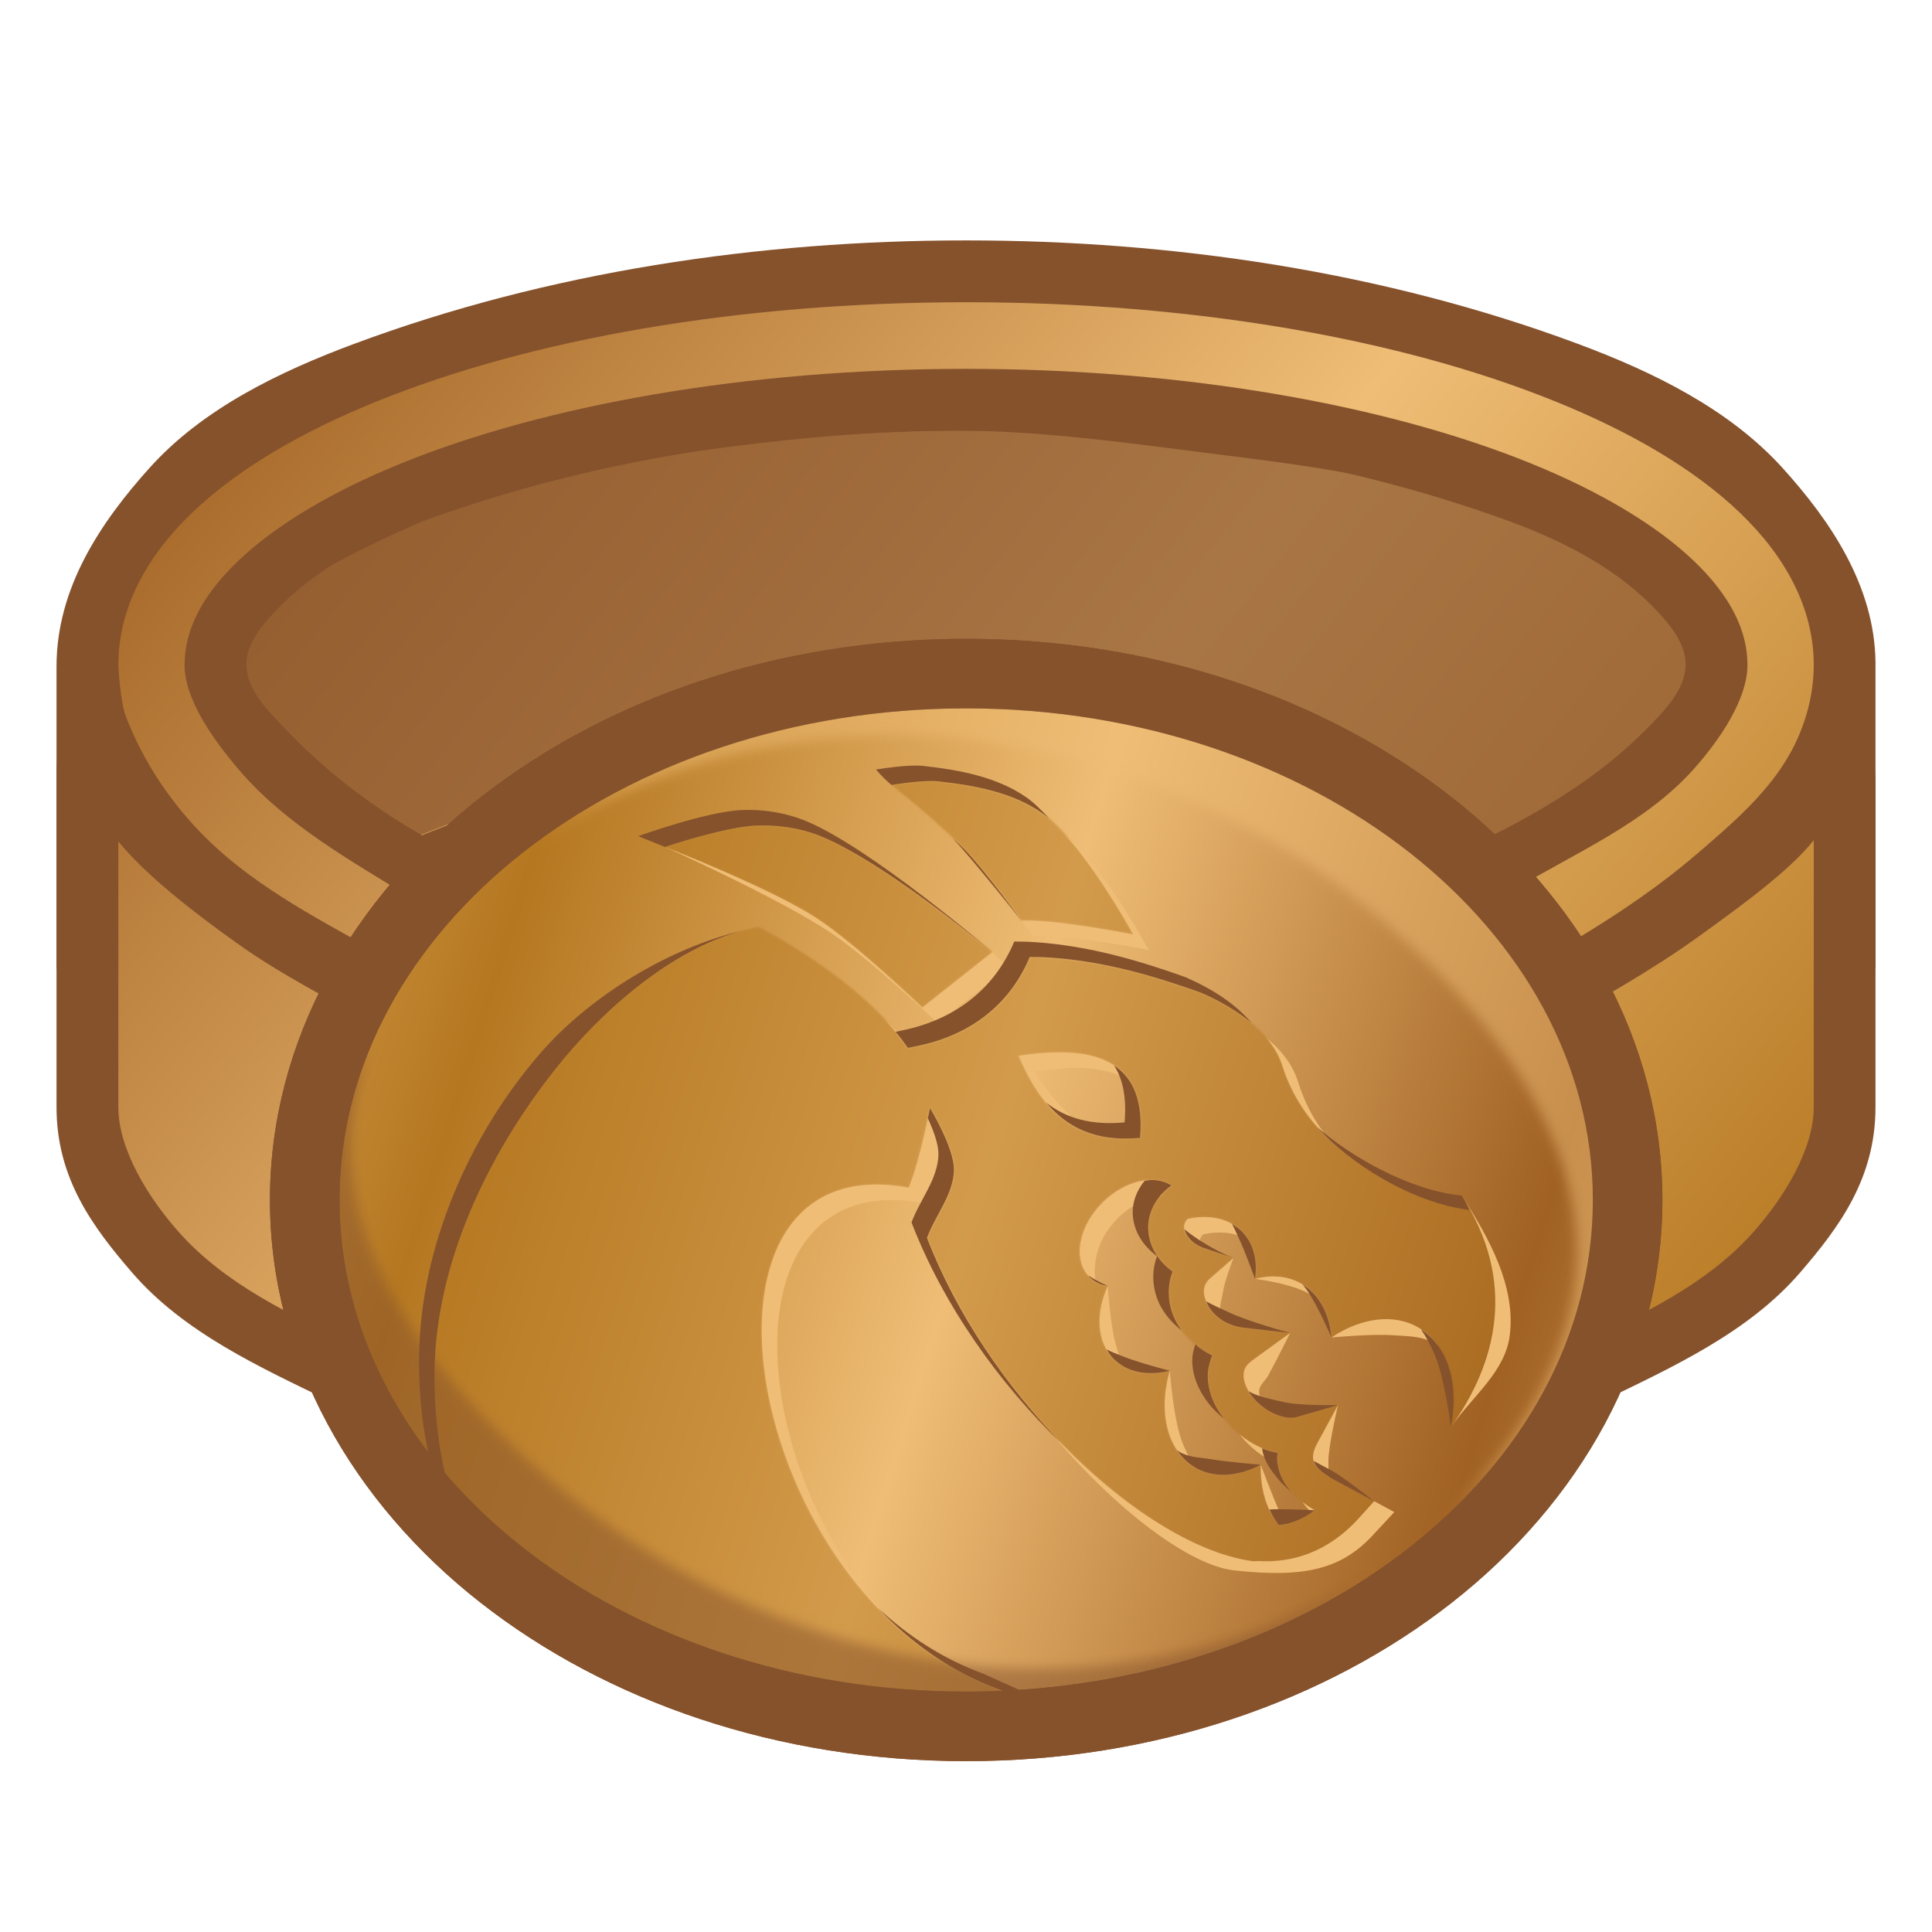
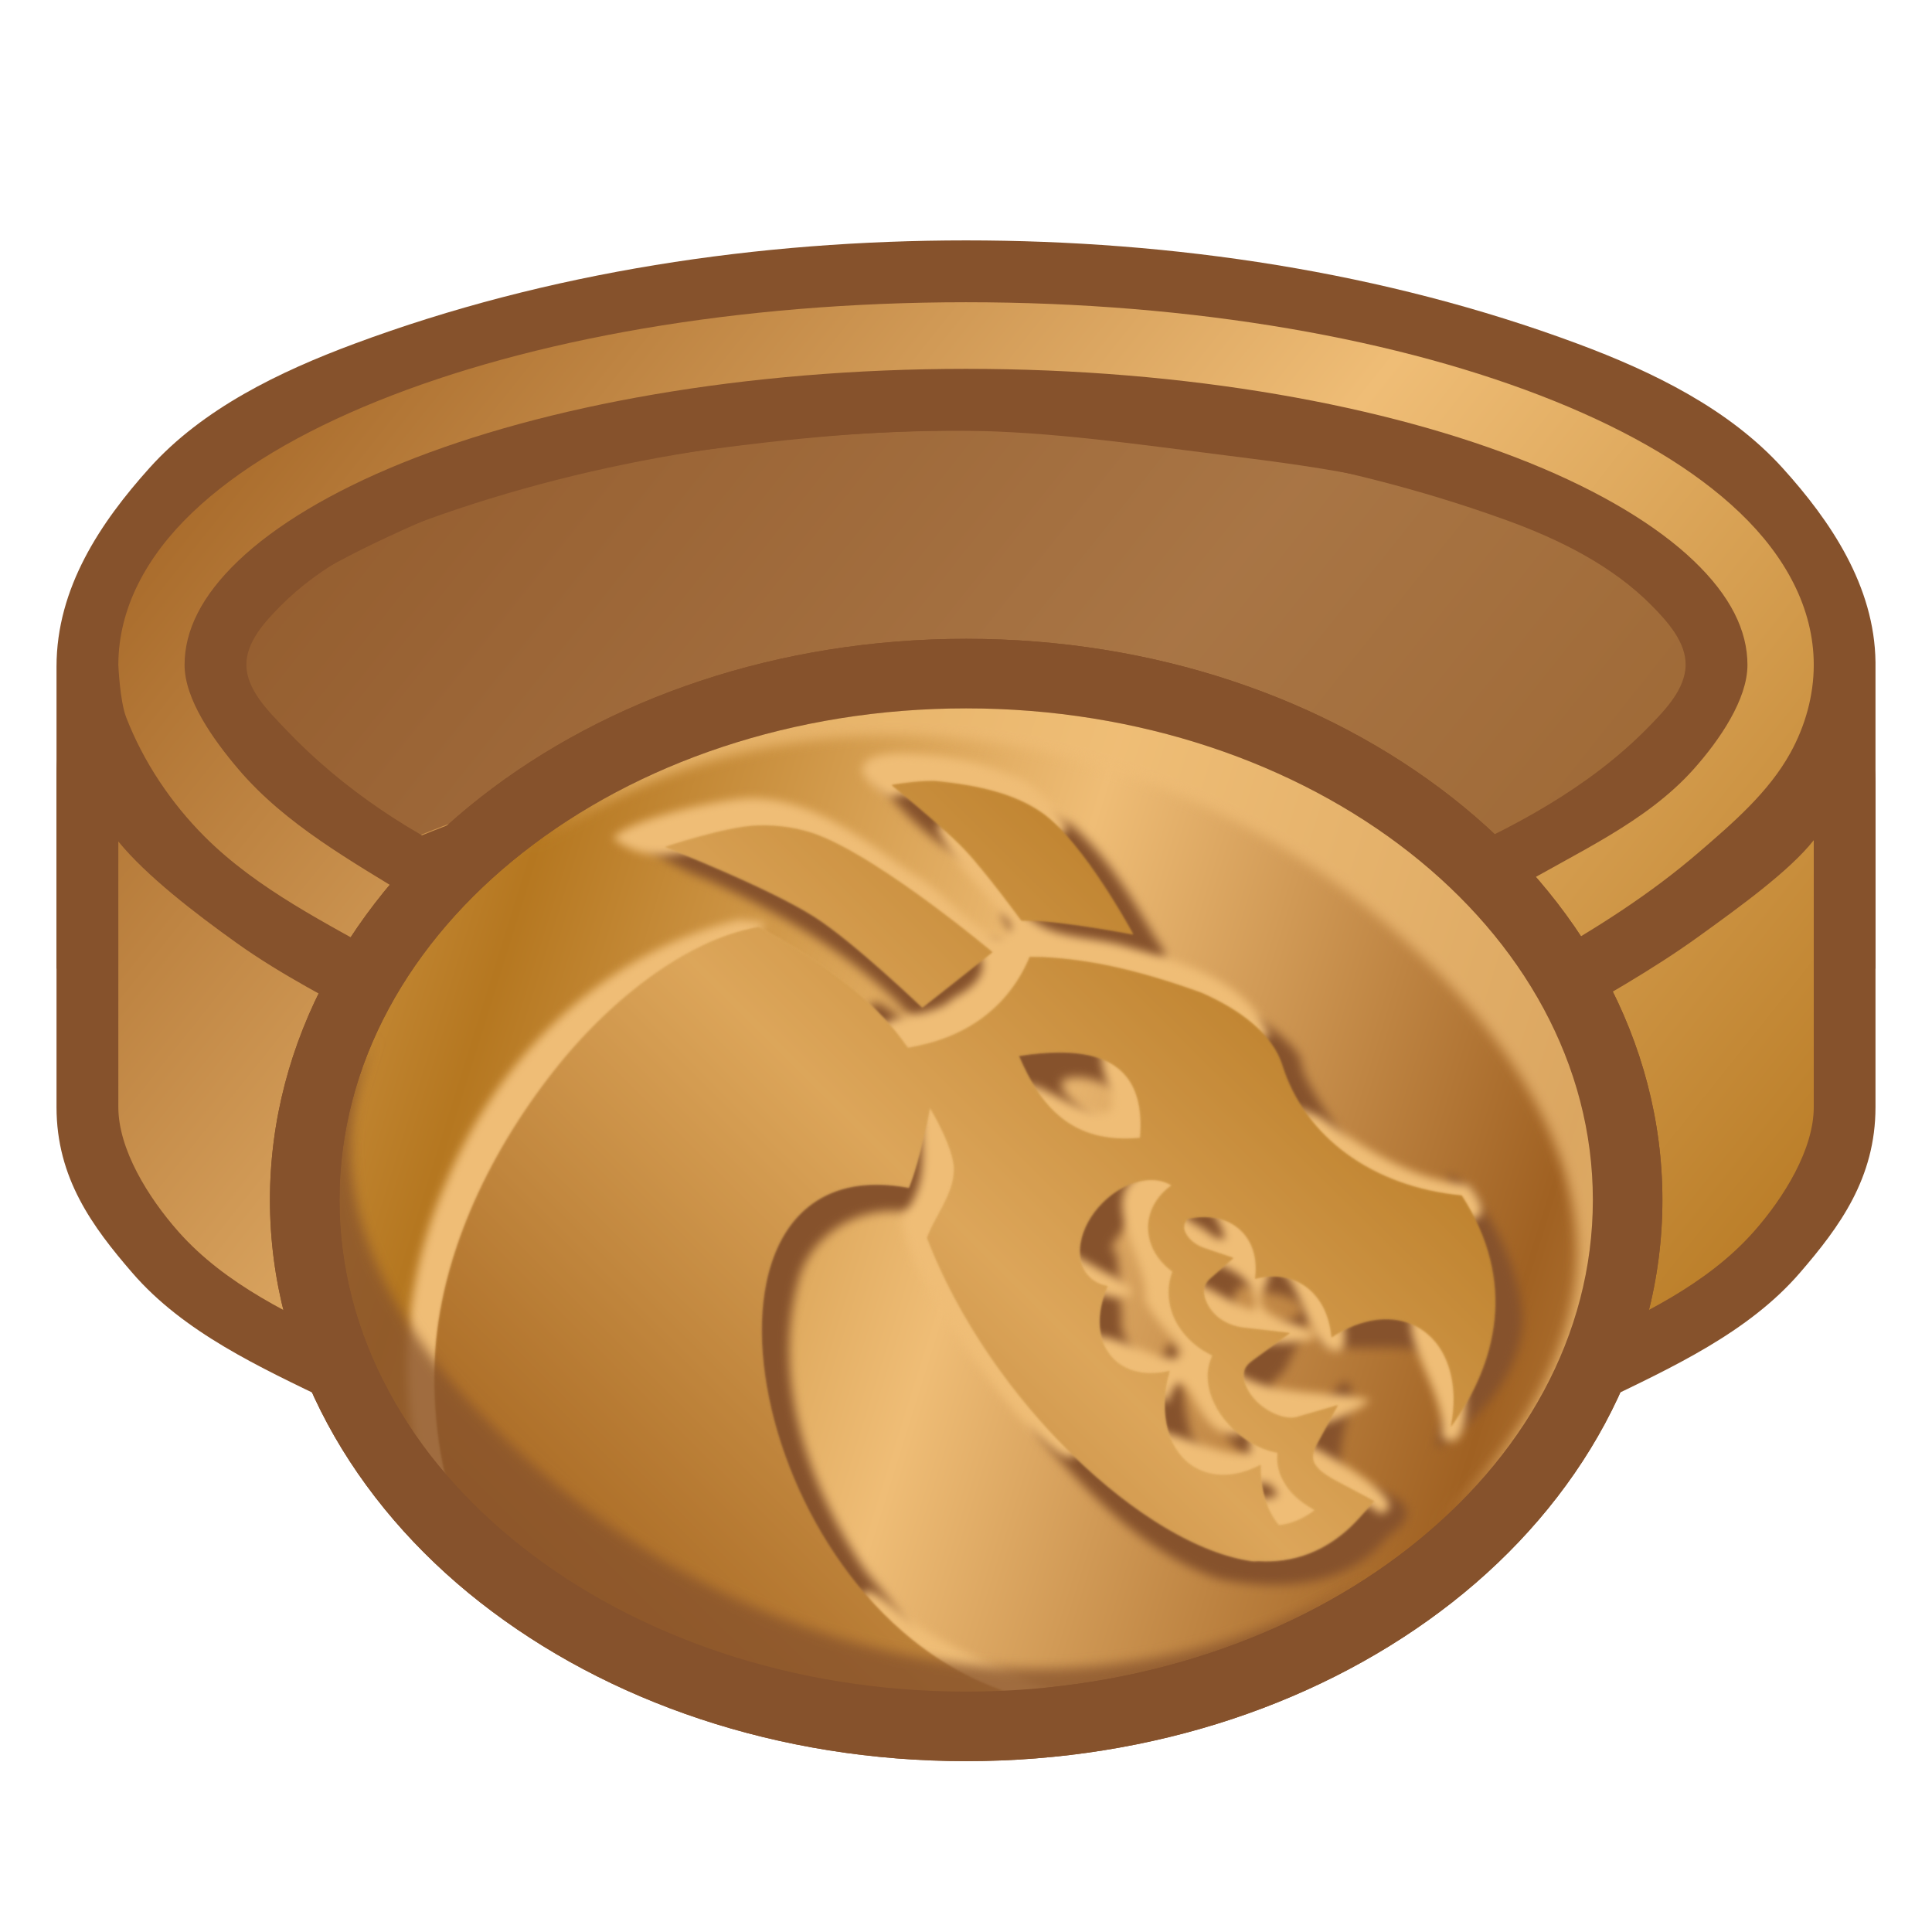
<svg xmlns="http://www.w3.org/2000/svg" xmlns:xlink="http://www.w3.org/1999/xlink" height="500" viewBox="0 0 500 500" width="500">
  <linearGradient id="a" gradientTransform="matrix(391.593 0 0 -391.593 60.7962 7618.49)" gradientUnits="userSpaceOnUse" spreadMethod="pad" x1="0" x2="1" y1="0" y2="0">
    <stop offset="0" stop-color="#a06122" />
    <stop offset=".511" stop-color="#efbd76" />
    <stop offset="1" stop-color="#b57720" />
  </linearGradient>
  <linearGradient id="b" gradientTransform="matrix(.9238254 0 0 .9223803 -157.1721 -415.4009)" gradientUnits="userSpaceOnUse" spreadMethod="reflect" x1="231.944" x2="651.046" xlink:href="#a" y1="524.578" y2="857.907" />
  <linearGradient id="c" gradientTransform="matrix(3.779527 0 0 3.779527 168.7052 -1656.226)" gradientUnits="userSpaceOnUse" spreadMethod="reflect" x1="-13.926" x2="56.234" xlink:href="#a" y1="505.792" y2="527.675" />
  <filter id="d" color-interpolation-filters="sRGB" height="1.041" width="1.027" x="-.013" y="-.021">
    <feGaussianBlur stdDeviation="1.537" />
  </filter>
  <filter id="e" color-interpolation-filters="sRGB" height="1.033" width="1.026" x="-.013" y="-.017">
    <feGaussianBlur stdDeviation="1.537" />
  </filter>
-   <filter id="f" color-interpolation-filters="sRGB" height="1.006" width="1.006" x="-.003" y="-.003">
+   <filter id="f" color-interpolation-filters="sRGB" height="1.021" width="1.019" x="-.01" y="-.011">
+     <feGaussianBlur stdDeviation="1.12" />
+   </filter>
+   <filter id="g" color-interpolation-filters="sRGB" height="1.028" width="1.028" x="-.014" y="-.014">
+     <feGaussianBlur stdDeviation="1.319" />
+   </filter>
+   <filter id="h" color-interpolation-filters="sRGB" height="1.006" width="1.006" x="-.003" y="-.003">
    <feGaussianBlur stdDeviation=".324" />
  </filter>
+   <linearGradient id="i" gradientTransform="matrix(3.779527 0 0 3.779527 168.7052 -1656.226)" gradientUnits="userSpaceOnUse" spreadMethod="reflect" x1="-1.755" x2="48.925" xlink:href="#a" y1="551.848" y2="500.851" />
  <g stroke="none" transform="translate(.000494 .864027)">
    <path d="m34.682 285.613c9.848-12.384 36.348-34.636 57.97-46.892 23.289-13.2 46.133-21.695 75.409-27.626 23.477-4.756 51.456-6.211 75.409-6.2 23.706.011 52.287.971 75.409 6.2 25.665 5.804 51.17 16.265 75.409 27.626 25.88 12.13 56.44 24.544 74.177 43.01l16.907-32.082v-47.735c0-13.736-7.538-21.276-13.886-30.449-5.719-8.264-13.293-15.252-21.264-21.373-18.21-13.984-38.501-25.547-59.715-34.33-9.975-4.13-20.71-6.192-31.271-8.43-13.156-2.788-26.52-4.539-39.865-6.201-23.167-2.885-46.387-6.31-69.732-6.537-23.211-.225-46.434 2.107-69.445 5.152-13.432 1.778-26.766 4.402-39.922 7.641-10.804 2.66-21.725 5.277-31.951 9.662-20.195 8.66-39.558 19.621-57.32 32.557-7.829 5.702-15.585 11.905-21.41 19.643-6.73 8.941-14.967 15.826-14.967 30.051v50.35z" fill="#86522c" />
    <path d="m30.625 199.299c0-11.602 18.324-27.063 30.674-37.448 15.613-13.129 34.526-22.088 53.293-30.081 9.441-4.021 19.521-6.401 29.488-8.843 12.598-3.087 25.36-5.614 38.218-7.32 22.262-2.953 44.729-5.237 67.185-5.015 22.736.224 45.347 3.603 67.909 6.417 12.906 1.609 25.829 3.309 38.557 5.981 9.616 2.018 19.396 3.845 28.486 7.575 19.599 8.042 39.319 17.483 55.19 31.514 12.42 10.979 29.77 27.999 29.77 39.836v66.432c-38.976-40.576-92.746-58.068-144.68-72.836-24.214-6.886-50.058-6.63-75.233-6.615-24.842.015-49.733 2.503-74.232 6.615-11.844 1.988-23.553 4.952-34.965 8.694-19.031 6.24-38.183 12.906-55.573 22.842-19.638 11.221-41.473 25.103-54.089 40.968z" fill="url(#b)" />
    <path d="m451.623 251.732c-36.75-29.139-83.361-43.665-127.519-56.221-24.214-6.886-50.058-6.63-75.233-6.615-24.842.015-49.733 2.503-74.232 6.615-11.844 1.988-23.553 4.952-34.965 8.694-19.031 6.24-38.183 12.906-55.573 22.842-11.868 6.781-24.539 14.534-35.72 23.289v-78.958c-.143-14.714 7.86-22.275 12.387-26.828 12.701-12.774 28.429-20.425 43.283-25.824 46.507-16.904 96.49-24.135 145.336-24.135 48.856 0 98.817 7.282 145.32 24.131 14.834 5.375 30.71 12.931 43.484 25.852 4.608 4.66 13.604 12.296 13.432 26.838z" fill="#86522c" opacity=".67" />
    <path d="m14.625 285.648c0 18.405 9.333 30.987 19.605 42.883 13.364 15.477 33.065 24.47 51.477 33.365 22.266 10.758 46.46 17.128 70.301 23.693 5.697 1.569 11.485 2.856 17.328 3.736 25.192 3.796 50.666 6.613 76.143 6.623 25.68.01 51.351-2.864 76.756-6.615 5.959-.88 11.873-2.135 17.686-3.719 23.897-6.513 48.115-12.946 70.418-23.719 18.413-8.894 38.118-17.885 51.479-33.365 10.267-11.896 19.558-24.501 19.558-42.883v-115.141c-.24-19.682-11.59-36.494-24.054-50.26-13.862-15.309-33.621-24.925-52.977-32.129-50.168-18.672-104.814-26.766-158.344-26.766-53.529 0-108.174 8.096-158.342 26.768-19.355 7.204-39.179 16.76-52.977 32.127-12.642 14.08-24.057 31.008-24.057 51.417zm421.613-114.426c-.075 6.349-5.4 11.773-9.848 16.305-15.17 15.458-35.077 26.079-54.975 34.631-19.92 8.561-41.626 12.604-63.029 16.072-19.238 3.117-38.828 4.168-58.316 4.182-19.615.014-39.284-1.345-58.701-4.127-21.69-3.107-44.111-5.304-64.229-13.986-19.76-8.527-38.467-20.857-53.271-36.477-4.456-4.702-10.042-10.122-10.105-16.6-.058-5.936 4.777-11.181 8.963-15.391 10.207-10.265 23.797-17.123 37.402-22.068 44.416-16.144 92.612-23.172 139.871-23.172 47.259 0 95.438 7.076 139.871 23.174 13.65 4.945 27.349 11.732 37.557 22.056 4.158 4.206 8.881 9.487 8.81 15.401z" fill="#86522c" />
    <path d="m61.672 198.178c-6.544-7.707-13.907-18.06-13.907-26.956s4.372-17.843 13.907-26.957c9.537-9.113 24.091-17.907 42.462-25.335 36.745-14.852 88.581-24.337 145.867-24.337 57.286 0 109.125 9.485 145.868 24.339 18.372 7.428 32.925 16.221 42.459 25.335 9.537 9.113 13.911 18.062 13.911 26.957 0 8.894-7.179 19.41-13.91 26.955-12.449 13.954-30.548 21.644-46.606 31.227-4.71 2.811-9.433 5.708-14.551 7.682-21.257 8.198-43.73 13.28-66.218 16.936-20.079 3.265-40.527 4.371-60.869 4.389-20.382.018-40.822-1.386-60.996-4.29-22.736-3.273-45.676-7.044-67.315-14.75-5.161-1.838-10.004-4.539-14.663-7.42-16.051-9.926-33.224-19.388-45.438-33.774zm321.712 56.315c5.172-1.82 10.199-4.106 14.983-6.785 14.495-8.117 28.668-17.12 41.253-27.964 8.853-7.628 18.104-15.558 23.746-25.792 3.789-6.872 6.032-14.749 6.032-22.727 0-14.647-7.325-28.126-19.131-39.41-11.805-11.283-28.13-20.861-47.919-28.861-39.577-15.999-93.173-25.599-152.347-25.599s-112.77 9.602-152.345 25.6c-19.788 8-36.115 17.577-47.919 28.861-11.806 11.283-19.111 24.761-19.111 39.408 0 0 .382 9.309 2.039 13.585 4.439 11.454 11.565 22.101 20.245 30.793 13.738 13.757 31.752 22.569 48.694 32.107 4.651 2.618 9.454 5.03 14.468 6.857 21.442 7.811 43.762 13.335 66.228 17.341 22.329 3.981 45.043 6.658 67.724 6.577 22.578-.08 45.148-3.032 67.371-7.024 22.354-4.016 44.567-9.425 65.991-16.966zm-352.759 26.413v4.743c0 10.889 7.673 23.345 15.582 32.274 12.088 13.646 29.514 21.868 46.114 29.404 21.167 9.609 44.898 16.499 67.931 22.837 5.088 1.4 10.257 2.554 15.474 3.342 24.403 3.686 49.078 6.433 73.758 6.443 24.896.009 49.781-2.799 74.409-6.443 5.332-.789 10.623-1.914 15.823-3.33 23.075-6.281 46.818-13.231 68.009-22.849 16.6-7.535 34.026-15.757 46.114-29.404 7.909-8.929 15.558-21.384 15.558-32.274v-69.067c-6.31 8.002-19.3 17.353-29.77 24.912-12.107 8.741-25.226 16.002-38.142 23.497-4.845 2.812-9.524 6.036-14.752 8.05-22.183 8.544-45.852 13.007-69.341 16.66-22.262 3.462-44.88 4.911-67.409 4.914-22.621.003-45.343-1.374-67.685-4.914-23.379-3.704-46.792-8.667-68.946-17.005-5.225-1.966-9.981-5.01-14.869-7.705-12.578-6.935-25.497-13.424-37.185-21.773-10.934-7.811-23.389-17.405-30.674-26.304v32.735z" fill="url(#b)" />
  </g>
  <g transform="matrix(-1 0 0 -1 500.0898 621.1094)">
    <path d="m250.045 165.326c-48.601 0-92.943 15.334-125.791 41.102-32.848 25.768-54.393 62.794-54.393 104.127s21.545 78.357 54.393 104.125c32.848 25.768 77.19 41.104 125.791 41.104s92.943-15.335 125.791-41.104 54.393-62.792 54.393-104.125-21.545-78.359-54.393-104.127c-32.848-25.768-77.19-41.102-125.791-41.102z" fill="#86522c" />
    <path d="m412.228 310.554a162.184 127.228 0 0 1 -162.184 127.228 162.184 127.228 0 0 1 -162.184-127.228 162.184 127.228 0 0 1 162.184-127.228 162.184 127.228 0 0 1 162.184 127.228z" fill="url(#c)" />
    <g fill="#b57720" stroke-width="3.78" transform="matrix(-1 0 0 -1 500.0898 623.1094)">
-       <path d="m239.234 204.174c-3.969.204-8.514.982-8.514.982s13.092 10.573 18.881 16.646c5.43 5.698 14.748 18.441 14.748 18.441s1.648.009 2.467.023c8.988.194 26.475 3.582 26.475 3.582s-12.871-23.929-23.605-31.453c-7.665-5.373-17.558-7.168-26.863-8.186-1.006-.11-2.265-.105-3.588-.037zm-43.293 11.467c-8.16.271-23.859 5.543-23.859 5.543s26.75 10.439 38.77 18.121c10.228 6.537 27.85 23.463 27.85 23.463l18.137-14.338s-28.026-23.524-44.746-30.152c-5.071-2.01-10.699-2.818-16.15-2.637zm.445 26.254c-19.611 3.363-39.438 20.081-52.758 36.91-17.444 22.041-30.908 50.246-31.176 78.354-.155 16.308 2.707 30.643 8.975 45.32 2.702 2.45 5.475 4.843 8.381 7.123 31.099 24.396 73.543 39.182 120.236 39.182 8.939 0 17.717-.552 26.295-1.6l-17.811-8.01c-66.487-24.073-85.971-141.529-23.322-129.781 2.904-7.047 5.482-20.629 5.482-20.629s6.194 10.2 6.184 15.881c-.012 6.346-4.837 11.885-6.977 17.715 16.339 42.407 56.603 79.945 84.326 83.68.455.015.947-.001 1.469-.045 8.466.515 17.84-2.1 25.975-11.096l3.973-4.395-5.211-2.814c-3.237-1.749-7.11-3.53-9.039-5.436-.964-.953-1.389-1.726-1.529-2.584-.14-.858-.065-2.103 1.109-4.268l5.311-9.779-10.688 3.096c-3.136.908-8.61-1.508-11.555-5.328-1.473-1.91-2.194-3.934-2.184-5.395.011-1.462.36-2.549 2.363-4.004l9.678-7.027-11.883-1.354c-4.962-.566-8.144-3.313-9.537-6.117-1.394-2.803-1.151-5.016.684-6.621l6.072-5.312-7.641-2.59c-3.342-1.132-5.122-3.758-5.152-5.289-.015-.683.118-1.326.916-2.227 5.438-1.189 10.577-.225 13.975 3.17 3.062 3.058 4.154 7.528 3.471 12.355 4.254-1.121 8.45-.805 11.996 1.24 4.647 2.68 7.286 7.806 7.795 13.912 7.568-5.041 15.995-6.33 22.518-2.568 7.695 4.438 10.627 14.683 8.361 25.746 11.936-16.594 17.208-37.669 2.795-59.914-23.246-2.21-40.643-15.263-46.414-33.652-2.5-7.968-10.59-14.263-20.916-18.803-14.816-5.331-27.669-8.579-41.096-9.229-1.121-.008-2.248-.041-3.344-.047-4.745 11.38-14.259 19.85-28.574 22.912l-2.939.629-1.777-2.42c-7.073-9.617-20.513-20.126-36.816-28.893zm77.717 32.469c13.894-.038 22.326 5.779 20.941 22.113-17.833 1.687-25.838-8.299-31.381-21.209 3.735-.575 7.233-.896 10.439-.904zm24.084 33.016c1.844.035 3.553.494 4.982 1.398-.751.548-1.442 1.135-2.07 1.764-2.61 2.607-4.022 6.031-3.957 9.324.091 4.638 2.62 8.548 6.307 11.223-1.562 4.031-1.219 8.684.701 12.547 1.897 3.815 5.242 7.102 9.602 9.154-.719 1.675-1.181 3.413-1.193 5.139-.03 4.183 1.681 7.981 4.115 11.139 3.379 4.383 8.389 7.928 13.943 8.91-.091 1.085-.101 2.156.066 3.188.522 3.206 2.247 5.803 4.17 7.703 1.697 1.677 3.576 2.929 5.371 3.975-3.157 2.384-6.175 3.512-9.262 3.877-3.241-3.949-4.831-9.494-4.682-15.648-5.854 3.073-12.044 3.561-16.975.717-7.297-4.209-9.648-14.447-6.561-25.041-5.64 1.378-11.011.458-14.521-3.051-4.415-4.41-4.743-11.753-1.539-18.879-1.829-.306-3.464-1.078-4.738-2.352-4.382-4.377-2.872-12.98 3.371-19.217 3.902-3.898 8.728-5.948 12.869-5.869z" fill="#b57720" filter="url(#f)" opacity=".5" stroke-width="3.78" />
-       <g stroke-width="3.78">
-         <path d="m230.721 205.156s8.407 6.89 15.664 13.566c-6.393-6.024-15.664-13.566-15.664-13.566zm44.783 12.666c9.067 9.932 17.787 26.027 17.787 26.027s-17.487-3.388-26.475-3.582c-.819-.015-2.467-.023-2.467-.023 1.017 1.361 3.057 4.078 3.057 4.078s2.591-.069 3.41-.055c8.988.194 26.475 3.582 26.475 3.582s-11.472-21.311-21.787-30.027zm-27.02 2.912c.495.47.883.881 1.352 1.338-.07-.075-.165-.197-.234-.27-.3-.314-.781-.732-1.117-1.068zm-76.402.449s29.421 13.209 42.77 22.121c10.095 6.74 27.85 23.463 27.85 23.463l18.137-14.338s-2.531-2.817-4-4l-18.137 14.338s-17.621-16.926-27.85-23.463c-12.02-7.682-38.77-18.121-38.77-18.121zm56.945 44.662c1.541 1.663 2.981 3.317 4.176 4.941l1.777 2.42.805-.172c-1.907-2.368-4.17-4.773-6.758-7.189zm98.771 4.797c1.83 2.201 3.252 4.556 4.051 7.102 2.359 7.518 6.688 14.123 12.539 19.48-3.761-4.171-6.595-9.284-8.539-15.48-1.307-4.166-4.168-7.862-8.051-11.102zm-53.695 3.721c-3.207.009-6.705.33-10.439.904 4.045 9.42 9.421 17.258 18.949 20.166-9.074-6.301-14.949-16.166-14.949-16.166s7.233-.896 10.439-.904c5.797-.016 10.626 1.008 14.205 3.369-3.45-5.262-9.823-7.392-18.205-7.369zm-33.414 14.4s-2.578 13.582-5.482 20.629c-52.93-9.926-47.229 72.371-4.09 112.662-39.425-41.469-43.15-118.271 8.09-108.662 2.406-5.838 4.238-14.626 4.916-17.996-1.659-3.627-3.434-6.633-3.434-6.633zm57.498 18.615c-4.141-.079-8.967 1.971-12.869 5.869-6.243 6.237-7.753 14.84-3.371 19.217.498.498 1.064.898 1.662 1.244-.482-1.822-.353-3.923.039-6.154.61-3.477 2.548-7.188 5.67-10.307 3.31-3.307 7.264-5.19 10.922-5.666.287-.347.535-.717.859-1.041.628-.628 1.319-1.215 2.07-1.764-1.43-.904-3.138-1.364-4.982-1.398zm80.076 4.018c14.413 22.245 9.141 43.32-2.795 59.914 5.968-8.297 14.164-14.466 15.279-23.838 1.503-12.636-5.278-24.954-12.484-36.076zm-66.91 5.574c-1.299.024-2.641.187-4 .484-.798.9-.931 1.543-.916 2.227.027 1.355 1.497 3.511 4.133 4.787-.066-.246-.115-.503-.133-.787-.015-.683.118-1.326.916-2.227 4.359-.953 8.508-.496 11.74 1.461-.494-.825-1.072-1.599-1.766-2.291-2.548-2.546-6.076-3.725-9.975-3.654zm7.877 10.59-6.072 5.312c-1.834 1.605-2.078 3.818-.684 6.621.782 1.574 2.19 3.084 4.098 4.246-.039-.084-.056-.162-.098-.246-1.394-2.803-.35-4.712 0-7.029.464-3.072 2.756-8.904 2.756-8.904zm11.068 4.799c-.767-.036-1.545-.017-2.33.055-1.047.096-2.107.286-3.17.566 0 0 11.932 1.371 15.996 5.24 2.563 2.44 3.795 9.912 3.795 9.912-.509-6.106-3.148-11.232-7.795-13.912-1.994-1.15-4.195-1.753-6.496-1.861zm14.291 15.773s10.446-.965 15.652-.584c3.674.269 7.604.135 10.865 2.016.453.261.78.552 1.174.826-1.378-1.96-3.085-3.622-5.174-4.826-6.522-3.762-14.949-2.472-22.518 2.568zm-57.904-13.316c-3.204 7.126-2.876 14.469 1.539 18.879.742.741 1.582 1.343 2.475 1.855-1.024-1.926-1.522-4.177-2.102-6.277-1.292-4.687-1.912-14.457-1.912-14.457zm47.209 12.148-9.678 7.027c-2.003 1.455-2.352 2.542-2.363 4.004-.011 1.461.711 3.484 2.184 5.395.932 1.209 2.128 2.254 3.412 3.121-1.055-1.635-1.605-3.277-1.596-4.516.011-1.462 1.615-2.647 2.363-4.004 1.997-3.62 5.678-11.027 5.678-11.027zm-24.107 3.338c.986 1.347 2.215 2.55 3.57 3.652.135-.389.23-.783.395-1.166-1.457-.686-2.751-1.551-3.965-2.486zm-7.041 6.443c-3.076 10.555-.748 20.749 6.486 24.986-1.263-1.888-2.243-4.024-3.102-6.072-2.475-5.907-3.385-18.914-3.385-18.914zm43.533 8.877-5.311 9.779c-1.174 2.165-1.25 3.409-1.109 4.268.14.858.565 1.631 1.529 2.584.684.676 1.658 1.332 2.715 1.98-.098-.234-.244-.564-.244-.564s-.153-3.352 0-5.018c.405-4.399 2.42-13.029 2.42-13.029zm-74.635 6.746c17.045 20.463 36.285 34.764 47.684 36.037 18.829 2.103 28.204-.512 36.338-9.508l5.182-5.578-5.209-2.816-3.973 4.395c-8.134 8.996-17.509 11.611-25.975 11.096-.521.044-1.014.06-1.469.045-15.713-2.117-35.448-15.104-52.578-33.67zm49.127.805c2.544 3.261 5.984 6.05 9.883 7.643-.115-.925-.118-1.875-.037-2.84-3.635-.643-6.982-2.448-9.846-4.803zm5.51 7.896c-.149 6.154 1.44 11.7 4.682 15.648.528-.062 1.053-.181 1.578-.291-.398-.906-.787-1.823-1.191-2.707-1.889-4.132-5.068-12.65-5.068-12.65zm10.791 9.66c.556.777 1.146 1.509 1.781 2.137.189.186.397.318.59.494.261-.181.518-.321.781-.52-1.043-.607-2.104-1.321-3.152-2.111z" fill="#efbd76" />
-         <path d="m235.234 200.174c-3.969.204-8.514.982-8.514.982s1.577 1.979 4 4c0 0 8.079-1.385 12.102-.945 9.305 1.017 19.198 2.813 26.863 8.186.6.421 1.208.91 1.818 1.426-1.953-2.14-3.916-4.092-5.818-5.426-7.665-5.373-17.558-7.168-26.863-8.186-1.006-.11-2.265-.105-3.588-.037zm-43.293 11.467c-9.19.392-26.756 6.75-26.756 6.75 0 0 2.726 1.151 6.896 2.793 0 0 15.699-5.272 23.859-5.543 5.451-.181 11.08.626 16.15 2.637 12.7 5.035 31.773 19.7 40.283 26.518l4.463 3.635s-32.026-27.524-48.746-34.152c-5.071-2.01-10.701-2.869-16.15-2.637zm54.639 7.27c5.836 6.359 17.77 21.334 17.77 21.334s-9.318-12.744-14.748-18.441c-.811-.851-1.98-1.907-3.021-2.893zm-54.645 23.996c-18.54 4.407-39.08 16.573-52.307 31.898-18.365 21.28-30.908 50.246-31.176 78.354-.157 16.468 2.755 30.924 9.152 45.752 1.253 1.218 2.542 2.406 3.844 3.586-6.283-14.686-9.152-29.029-8.996-45.338.268-28.108 13.731-56.313 31.176-78.354 12.312-15.556 30.185-30.992 48.307-35.898zm70.559 2.76c-4.745 11.38-14.259 19.85-28.574 22.912l-2.135.457c.471.584.993 1.174 1.418 1.752l1.777 2.42 2.939-.629c14.315-3.062 23.829-11.532 28.574-22.912 1.095.006 2.222.039 3.344.047 13.427.65 26.28 3.898 41.096 9.229 4.928 2.167 9.321 4.744 12.865 7.701-3.899-4.69-9.838-8.611-16.865-11.701-14.816-5.331-27.669-8.579-41.096-9.229-1.121-.008-2.248-.041-3.344-.047zm25.814 32.066c2.269 3.461 3.286 8.264 2.736 14.744-8.906.842-15.36-1.227-20.281-5.117 5.308 6.348 12.707 10.212 24.281 9.117.807-9.519-1.738-15.446-6.736-18.744zm-47.619 11.031s-.426 1.935-.566 2.633c1.416 3.095 2.755 6.633 2.75 9.248-.012 6.346-4.837 11.885-6.977 17.715 8.333 21.627 22.896 41.957 38.836 57.213-14.346-14.731-27.208-33.415-34.836-53.213 2.14-5.83 6.964-11.368 6.977-17.715.011-5.681-6.184-15.881-6.184-15.881zm100.221 4.941c8.222 9.313 24.547 19.615 39.399 21.445-.619-1.293-1.273-2.563-2.045-3.754-13.459-1.28-28.937-10.211-37.354-17.692zm-42.723 13.674c-.628-.012-1.293.118-1.947.203-2.021 2.448-3.155 5.399-3.098 8.283.091 4.638 2.62 8.548 6.307 11.223-1.562 4.031-1.219 8.684.701 12.547 1.263 2.54 3.217 4.805 5.637 6.668-.624-.853-1.177-1.743-1.637-2.668-1.92-3.863-2.263-8.516-.701-12.547-3.687-2.675-6.216-6.585-6.307-11.223-.065-3.293 1.347-6.717 3.957-9.324.628-.628 1.319-1.215 2.07-1.764-1.43-.904-3.138-1.364-4.982-1.398zm20.666 11.389c.597 1.09 1.075 2.254 1.613 3.371 1.689 3.506 4.332 10.842 4.332 10.842.683-4.828-.409-9.298-3.471-12.355-.742-.742-1.581-1.345-2.475-1.857zm-12.293 1.381c.31 1.554 1.985 3.791 5.029 4.822l7.641 2.59c-2.547-.863-8.11-3.867-11.641-6.59-.304-.235-.682-.557-1.029-.822zm-24.885 11.953c.102.114.163.255.271.363 1.275 1.273 2.909 2.045 4.738 2.352 0 0-2.598-1.137-5.01-2.715zm55.445 2.34c.369.489.769.958 1.123 1.451 2.677 3.736 6.346 12.24 6.346 12.24-.496-5.955-3.034-10.96-7.469-13.691zm-24.898 4.377c.095.23.134.438.252.676 1.393 2.804 4.575 5.552 9.537 6.117l11.883 1.354s-10.847-2.935-15.883-5.354c-1.796-.862-3.937-1.748-5.789-2.793zm55.52 7.205c1.298 1.851 2.341 3.924 3.281 5.93 2.81 5.994 4.445 19.357 4.445 19.357 2.199-10.733-.537-20.65-7.727-25.287zm-58.385 3.932c-.456 1.311-.789 2.642-.799 3.973-.03 4.183 1.681 7.981 4.115 11.139 1.168 1.515 2.585 2.864 4.098 4.107-.029-.038-.068-.07-.098-.107-2.434-3.158-4.145-6.956-4.115-11.139.012-1.725.474-3.464 1.193-5.139-1.633-.769-3.069-1.756-4.395-2.834zm-22.969 1.264c.513.89 1.095 1.737 1.836 2.477 3.511 3.508 8.882 4.429 14.521 3.051 0 0-8.168-2.1-12.059-3.691-1.431-.585-2.932-1.104-4.299-1.836zm15.703 8.381c-.138.685-.256 1.363-.348 2.039.113-.726.229-1.44.348-2.039zm21.049 2.451c.261.447.555.896.896 1.34 2.945 3.82 8.418 6.236 11.555 5.328l10.688-3.096s-9.931.294-14.688-.904c-2.851-.718-5.876-1.189-8.451-2.668zm3.514 14.766c.014.115.011.234.029.348.522 3.206 2.332 5.435 4.17 7.703.8.987 2.013 2.104 3.293 3.209-1.62-1.812-3.007-4.114-3.463-6.912-.168-1.032-.157-2.103-.066-3.188-1.359-.24-2.685-.638-3.963-1.16zm-22.09.41c1.232 1.868 2.799 3.44 4.742 4.561 4.93 2.844 11.121 2.356 16.975-.717 0 0-8.59-.706-12.834-1.424-2.745-.464-5.676-.438-8.141-1.859-.275-.158-.501-.368-.742-.561zm35.447 2.865c.202.696.575 1.369 1.377 2.162 1.929 1.906 5.802 3.687 9.039 5.436l5.211 2.814s-6.036-4.692-9.211-6.814c-1.939-1.296-4.393-2.428-6.416-3.598zm-9.674 12.492c-.749.003-1.215.047-1.82.072.678 1.47 1.459 2.861 2.445 4.062 3.087-.365 6.105-1.493 9.262-3.877 0 0-5.723-.274-9.887-.258zm-103.221 25.471c8.778 9.233 19.305 16.735 31.412 21.119l17.809 8.01c1.253-.153 2.49-.347 3.734-.521l-25.543-11.488c-10.313-3.734-19.492-9.722-27.412-17.119z" fill="#86522c" />
-       </g>
+       <path d="m226.531 202.857c6.037 8.855 16.424 19.192 26.062 22.188 1.224-9.308-14.488-15.213-20.327-22.502-1.251.486-9.126-3.848-5.734.314zm44.672 11.986c2.547 8.62 15.606 18.824 14.744 24.673-8.164-1.036-22.495-4.113-26.681-1.055 3.993 11.199 14.638 8.493 24.176 10.101 5.847-.274 24.339 7.972 15.592-3.724-6.27-10.596-12.65-21.647-22.192-29.65-1.345.282-9.097-5.234-5.639-.346zm-98.639 3.402c-14.951-1.103 4.464 9.502 10.115 11.201 17.911 8.22 35.337 17.907 49.517 31.807 6.11 7.114 12.175 12.103 18.852 2.741 7.004-5.738 20.018-11.614 6.99-18.515-7.31-1.004-15.105 16.907-22.115 10.607-12.937-12.648-27.699-23.464-44.637-30.087-6.18-2.703-12.407-5.469-18.723-7.753zm52.348 44.699c.929 5.686 11.295 19.347 14.519 9.762-2.672-3.871-13.378-15.144-14.519-9.762zm98.412 4.402c6.277 11.242 9.356 25.838 20.991 32.993 11.68 3.626-7.596-16.261-7.646-24.035-1.103-4.071-14.377-14.493-13.345-8.958zm-50.475 4.033c-9.882-.792-16.916 1.826-8.965 11.18 4.939 10.068 15.204 17.212 26.631 16.849-3.813-5.967-17.997-13.466-15.473-17.886 7.918-3.669 22.333 8.057 23.493 5.266-3.763-11.141-14.4-16.389-25.686-15.409zm-34.059 11.592c-2.736 10.737-1.46 27.183-16.558 22.886-17.297 1.367-27.522 19.04-27.892 35.053-1.419 31.162 12.612 62.235 35.016 83.608 14.317 6.812-1.736-11.251-5.34-15.87-14.463-21.29-24.282-48.543-17.693-74.271 2.896-12.999 16.469-21.062 29.278-18.5 10.668 2.801 10.323-16.237 10.782-22.739-1.618-1.745-7.226-16.912-7.594-10.167zm58.598 21.416c-13.853.323-27.96 19.244-16.833 30.853 2.405 6.949-.483 21.661 11.833 24.857 11.6 8.275-4.19-11.035-1.99-17.787-1.173-4.358-.345-19.489-2.74-16.767-2.329 2.833 5.271-11.123 10.931-10.548 5.34-1.08 14.167-8.084 4.053-9.779-1.655-.722-3.474-.865-5.254-.83zm77.598 3.533c3.225 12.299 11.969 24.321 8.406 37.993-.6 11.644-10.663 19.752-11.802 30.956 11.296-7.354 22.661-19.92 22.345-34.304-.838-12.367-6.793-24.157-14.285-33.715-1.286-.011-6.529-5.71-4.663-.931zm-64.014 6.057c-13.882-2.447-4.055 20.117 2.992 12.158-1.477-4.612 8.264-1.617 1.375.835-14.884 6.338.453 24.049 6.942 23.111-4.271-6.653-5.77-20.539 5.945-13.495 6.459.645 14.288 4.013 4.323 7.688-14.361 4.204-18.461 22.073-2.363 27.266 10.58 6.1-7.5-9.953 1.621-13.858 3.565-4.634 8.328-23.718 9.875-8.78 8.006 5.059 25.766-2.341 35.532 7.196 1.654-6.037-11.921-19.621-22.431-15.365-11.45 8.087-11.079-13.431-24.16-11.36-4.381-7.638-9.239-16.452-19.65-15.396zm17.299 15.186c-4.286 3.311-10.236-.494-4.027-2.205 1.342.735 2.685 1.47 4.027 2.205zm-23.438 17.582c1.58 9.595 15.56 15.652 11.036 3.759-2.086-.782-14.83-9.606-11.036-3.759zm-2.398 3.449c-7.079 11.777-5.295 30.883 9.055 36.168 11.349 7.047-4.42-10.152-3.829-15.968-1.817-4.246-1.645-25.878-5.226-20.2zm45.076 9.492c-6.689 7.569-17.501 23.029-2.678 28.534 12.599 6.02-9.809 15.956-17.496 14.828-18.134-1.186-33.201-13.619-46.173-25.298-3.233-4.621-17.868-16.545-12.13-4.027 12.676 15.009 27.271 30.176 46.201 36.876 15.082 3.181 33.602 2.452 43.816-10.905 8.356-5.64 5.565-9.36-2.719-12.227-3.577-1.507-6.348 8.878-7.645-.171-6.248-6.515 5.39-28.46-1.177-27.61zm-28.484 9.738c-5.771 5.345 8.334 10.593 4.739 18.097-.814 7.367 9.921 17.33 12.212 9.282-.542-3.456-9.168-15.467-1.828-11.228 2.498-13.137-6.238-10.518-15.123-16.15zm6.59 7.656c.575.577-.791.624 0 0zm6.428 9.959c-.118 9.064 14.091 12.039 11.816 4.498-1.984-.922-15.669-10.556-11.816-4.498z" fill="#86522c" filter="url(#g)" stroke-width="3.78" />
+       <path d="m236.184 197.135c-12.13-.881-18.784 3.289-6.365 11.195 14.113-2.875 29.502.157 41.264 8.484 12.897 5.889-2.933-13.711-9.558-14.224-7.944-3.485-16.711-5.078-25.341-5.455zm-43.23 11.475c-10.555.896-30.835 5.874-34.254 10.342 12.061 9.384 24.569.511 37.74-.308 19.877-.048 35.228 14.835 50.518 25.705 10.255 4.439 9.19 11.252-.392 15.972-6.007 6.669-28.083 3.009-14.63 13.794 9.594 4.878 24.339-4.835 31.455-13.335 6.522-15.975 26.695-3.471 39.341-1.47 9.0.63 21.235 13.35 25.912 11.08-5.85-15.435-24.281-19.699-38.512-23.849-11.94-3.037-23.536-1.142-28.002-14.222-4.475-6.046-15.05-20.281-19.824-16.685 3.803 10.232 13.412 17.118 19.44 26.15-3.169 9.753-16.974-9.474-25.32-13.441-12.995-9.095-26.651-20.383-43.472-19.735zm-1.615 31.396c-34.815 8.205-62.563 35.545-75.949 68.106-12.789 28.959-13.509 63.271-.37 92.244 6.461 10.339 14.232 6.391 7.157-4.125-12.38-31.321-6.867-67.309 10.311-95.696 14.023-23.542 33.647-46.566 60.702-54.866 6.885-5.574 6.228-4.641-1.85-5.662zm94.578 33.305c-4.357 4.274 9.885 21.239-5.592 15.507-6.182-1.863-20.535-12.532-12.13-.062 5.709 10.318 35.038 19.013 29.697-.071-.725-6.827-5.234-13.371-11.974-15.374zm-47.088 9.846c-2.295 11.631 3.742 23.368-5.609 33.787 1.988 12.177 10.259 23.647 16.897 34.297 7.328 9.701 14.587 20.501 24.579 27.397 11.812 3.889-5.491-13.522-8.582-17.369-9.43-11.793-17.382-24.843-22.981-38.888 7.102-9.888 9.092-22.815 1.346-33.007-1.331-.853-5.701-13.211-5.651-6.217zm97.773 7.604c4.313 11.077 16.22 16.896 26.186 22.223 6.919 4.273 29.177 10.149 17.24-4.415-14.819-1.043-27.507-9.765-39.13-17.996-1.277.229-7.577-4.478-4.296.187zm-38.977 13.635c-15.944 6.127-.326 23.06-1.32 33.603 1.51 6.521 18.012 18.74 3.14 14.74-6.538-2.016-24.464-11.32-13.992 2.353 5.98 5.411 13.148 4.695 16.597 10.371 5.161-16.051 6.667 8.001 16.657 7.553 8.761 4.355-9.133-18.911-1.499-14.832 5.728 17.275 25.553 15.445 37.403 6.171-12.304-3.135-26.17-.161-36.87-8.656-.194-6.779-18.161-12.532-11.022-24.75-5.316-2.155-8.75-17.659-4.226-14.777-.075 16.1 22.859 8.814 22.353 24.896-7.513-1.147-23.37-15.558-15.114-.464 5.611 10.117 19.927 9.755 29.84 8.156 2.707-5.279-19.103-3.92-11.97-14.153 4.914-11.026-11.188-23.498-15.492-22.361 2.86 5.381 9.278 15.721-.438 7.917-7.575-4.081-8.762-6.922-5.273-12.89-2.462-1.897-5.652-3.02-8.774-2.877zm-21.58 23.738c-.129 11.445 27.763 12.667 11.916 3.988-2.039-.355-17.142-10.615-11.916-3.988zm55.666 2.666c5.871 5.054 7.583 22.868 15.507 20.729 4.972-9.866-13.629-27.083-15.507-20.729zm33.801 11.049c-2.555 8.105 8.91 20.997 7.61 31.991 7.994 6.473 7.17-16.916 3.577-21.739-2.17-4.647-6.094-8.921-11.186-10.253zm-65.717 31.617c2.282 13.85 19.074 13.96 27.876 12.234 9.99 7.233-10.166.376-1.267 9.428 8.314 14.359 20.124-12.307 30.585-1.383 9.966-2.081-12.452-15.005-17.723-17.509-9.556-6.132.971 13.399 8.106 13.231.392 1.632-12.94 1.55-12.799-5.982 3.246-7.773-14.356-15.865-10.802-5.647-7.259 2.167-24.294-7.862-23.977-4.371zm-76.824 41.832c5.887 12.891 20.181 20.173 32.578 25.971 11.35 5.333 22.448 11.571 35.153 6.889-17.456-8.771-36.521-14.51-52.916-25.238-3.358-2.185-14.481-13.117-14.814-7.621z" fill="#efbd76" filter="url(#f)" stroke-width="3.78" />
+       <path d="m239.234 204.174c-3.969.204-8.514.982-8.514.982s13.092 10.573 18.881 16.646c5.43 5.698 14.748 18.441 14.748 18.441s1.648.009 2.467.023c8.988.194 26.475 3.582 26.475 3.582s-12.871-23.929-23.605-31.453c-7.665-5.373-17.558-7.168-26.863-8.186-1.006-.11-2.265-.105-3.588-.037zm-43.293 11.467c-8.16.271-23.859 5.543-23.859 5.543s26.75 10.439 38.77 18.121c10.228 6.537 27.85 23.463 27.85 23.463l18.137-14.338s-28.026-23.524-44.746-30.152c-5.071-2.01-10.699-2.818-16.15-2.637zm.445 26.254c-19.611 3.363-39.438 20.081-52.758 36.91-17.444 22.041-30.908 50.246-31.176 78.354-.155 16.308 2.707 30.643 8.975 45.32 2.702 2.45 5.475 4.843 8.381 7.123 31.099 24.396 73.543 39.182 120.236 39.182 8.939 0 17.717-.552 26.295-1.6l-17.811-8.01c-66.487-24.073-85.971-141.529-23.322-129.781 2.904-7.047 5.482-20.629 5.482-20.629s6.194 10.2 6.184 15.881c-.012 6.346-4.837 11.885-6.977 17.715 16.339 42.407 56.603 79.945 84.326 83.68.455.015.947-.001 1.469-.045 8.466.515 17.84-2.1 25.975-11.096l3.973-4.395-5.211-2.814c-3.237-1.749-7.11-3.53-9.039-5.436-.964-.953-1.389-1.726-1.529-2.584-.14-.858-.065-2.103 1.109-4.268l5.311-9.779-10.688 3.096c-3.136.908-8.61-1.508-11.555-5.328-1.473-1.91-2.194-3.934-2.184-5.395.011-1.462.36-2.549 2.363-4.004l9.678-7.027-11.883-1.354c-4.962-.566-8.144-3.313-9.537-6.117-1.394-2.803-1.151-5.016.684-6.621l6.072-5.312-7.641-2.59c-3.342-1.132-5.122-3.758-5.152-5.289-.015-.683.118-1.326.916-2.227 5.438-1.189 10.577-.225 13.975 3.17 3.062 3.058 4.154 7.528 3.471 12.355 4.254-1.121 8.45-.805 11.996 1.24 4.647 2.68 7.286 7.806 7.795 13.912 7.568-5.041 15.995-6.33 22.518-2.568 7.695 4.438 10.627 14.683 8.361 25.746 11.936-16.594 17.208-37.669 2.795-59.914-23.246-2.21-40.643-15.263-46.414-33.652-2.5-7.968-10.59-14.263-20.916-18.803-14.816-5.331-27.669-8.579-41.096-9.229-1.121-.008-2.248-.041-3.344-.047-4.745 11.38-14.259 19.85-28.574 22.912l-2.939.629-1.777-2.42c-7.073-9.617-20.513-20.126-36.816-28.893zm77.717 32.469c13.894-.038 22.326 5.779 20.941 22.113-17.833 1.687-25.838-8.299-31.381-21.209 3.735-.575 7.233-.896 10.439-.904zm24.084 33.016c1.844.035 3.553.494 4.982 1.398-.751.548-1.442 1.135-2.07 1.764-2.61 2.607-4.022 6.031-3.957 9.324.091 4.638 2.62 8.548 6.307 11.223-1.562 4.031-1.219 8.684.701 12.547 1.897 3.815 5.242 7.102 9.602 9.154-.719 1.675-1.181 3.413-1.193 5.139-.03 4.183 1.681 7.981 4.115 11.139 3.379 4.383 8.389 7.928 13.943 8.91-.091 1.085-.101 2.156.066 3.188.522 3.206 2.247 5.803 4.17 7.703 1.697 1.677 3.576 2.929 5.371 3.975-3.157 2.384-6.175 3.512-9.262 3.877-3.241-3.949-4.831-9.494-4.682-15.648-5.854 3.073-12.044 3.561-16.975.717-7.297-4.209-9.648-14.447-6.561-25.041-5.64 1.378-11.011.458-14.521-3.051-4.415-4.41-4.743-11.753-1.539-18.879-1.829-.306-3.464-1.078-4.738-2.352-4.382-4.377-2.872-12.98 3.371-19.217 3.902-3.898 8.728-5.948 12.869-5.869z" fill="url(#i)" filter="url(#h)" />
+       <path d="m239.234 204.174c-3.969.204-8.514.982-8.514.982s13.092 10.573 18.881 16.646c5.43 5.698 14.748 18.441 14.748 18.441s1.648.009 2.467.023c8.988.194 26.475 3.582 26.475 3.582s-12.871-23.929-23.605-31.453c-7.665-5.373-17.558-7.168-26.863-8.186-1.006-.11-2.265-.105-3.588-.037zm-43.293 11.467c-8.16.271-23.859 5.543-23.859 5.543s26.75 10.439 38.77 18.121c10.228 6.537 27.85 23.463 27.85 23.463l18.137-14.338s-28.026-23.524-44.746-30.152c-5.071-2.01-10.699-2.818-16.15-2.637zm.445 26.254c-19.611 3.363-39.438 20.081-52.758 36.91-17.444 22.041-30.908 50.246-31.176 78.354-.155 16.308 2.707 30.643 8.975 45.32 2.702 2.45 5.475 4.843 8.381 7.123 31.099 24.396 73.543 39.182 120.236 39.182 8.939 0 17.717-.552 26.295-1.6l-17.811-8.01c-66.487-24.073-85.971-141.529-23.322-129.781 2.904-7.047 5.482-20.629 5.482-20.629s6.194 10.2 6.184 15.881c-.012 6.346-4.837 11.885-6.977 17.715 16.339 42.407 56.603 79.945 84.326 83.68.455.015.947-.001 1.469-.045 8.466.515 17.84-2.1 25.975-11.096l3.973-4.395-5.211-2.814c-3.237-1.749-7.11-3.53-9.039-5.436-.964-.953-1.389-1.726-1.529-2.584-.14-.858-.065-2.103 1.109-4.268l5.311-9.779-10.688 3.096c-3.136.908-8.61-1.508-11.555-5.328-1.473-1.91-2.194-3.934-2.184-5.395.011-1.462.36-2.549 2.363-4.004l9.678-7.027-11.883-1.354c-4.962-.566-8.144-3.313-9.537-6.117-1.394-2.803-1.151-5.016.684-6.621l6.072-5.312-7.641-2.59c-3.342-1.132-5.122-3.758-5.152-5.289-.015-.683.118-1.326.916-2.227 5.438-1.189 10.577-.225 13.975 3.17 3.062 3.058 4.154 7.528 3.471 12.355 4.254-1.121 8.45-.805 11.996 1.24 4.647 2.68 7.286 7.806 7.795 13.912 7.568-5.041 15.995-6.33 22.518-2.568 7.695 4.438 10.627 14.683 8.361 25.746 11.936-16.594 17.208-37.669 2.795-59.914-23.246-2.21-40.643-15.263-46.414-33.652-2.5-7.968-10.59-14.263-20.916-18.803-14.816-5.331-27.669-8.579-41.096-9.229-1.121-.008-2.248-.041-3.344-.047-4.745 11.38-14.259 19.85-28.574 22.912l-2.939.629-1.777-2.42c-7.073-9.617-20.513-20.126-36.816-28.893zm77.717 32.469c13.894-.038 22.326 5.779 20.941 22.113-17.833 1.687-25.838-8.299-31.381-21.209 3.735-.575 7.233-.896 10.439-.904zm24.084 33.016c1.844.035 3.553.494 4.982 1.398-.751.548-1.442 1.135-2.07 1.764-2.61 2.607-4.022 6.031-3.957 9.324.091 4.638 2.62 8.548 6.307 11.223-1.562 4.031-1.219 8.684.701 12.547 1.897 3.815 5.242 7.102 9.602 9.154-.719 1.675-1.181 3.413-1.193 5.139-.03 4.183 1.681 7.981 4.115 11.139 3.379 4.383 8.389 7.928 13.943 8.91-.091 1.085-.101 2.156.066 3.188.522 3.206 2.247 5.803 4.17 7.703 1.697 1.677 3.576 2.929 5.371 3.975-3.157 2.384-6.175 3.512-9.262 3.877-3.241-3.949-4.831-9.494-4.682-15.648-5.854 3.073-12.044 3.561-16.975.717-7.297-4.209-9.648-14.447-6.561-25.041-5.64 1.378-11.011.458-14.521-3.051-4.415-4.41-4.743-11.753-1.539-18.879-1.829-.306-3.464-1.078-4.738-2.352-4.382-4.377-2.872-12.98 3.371-19.217 3.902-3.898 8.728-5.948 12.869-5.869z" fill="#b57720" filter="url(#h)" opacity=".33" stroke-width="3.78" />
    </g>
-     <path d="m421.229 310.555c0-38.233-19.849-72.651-50.947-97.047-31.099-24.396-73.543-39.182-118.832-39.182s-76.852 18.065-107.214 39.869c26.72-17.395 60.537-25.735 91.976-24.842 41.942 1.191 84.908 18.856 117.404 45.398 26.615 21.738 54.289 52.455 55.631 86.793.416 10.635-2.063 21.287-6.385 31.454 6.706-14.493 18.367-26.018 18.367-42.444z" fill="#86522c" filter="url(#d)" opacity=".5" />
-     <path d="m265.062 430.773c-42.201-.975-85.953-17.647-118.59-44.418-26.62-21.835-53.354-53.361-54.445-87.773-.857-27.044 16.52-54.092 36.975-72.502-27.736 24.013-50.141 48.682-50.141 84.475 0 38.233 19.849 72.649 50.947 97.045 31.099 24.396 73.543 39.184 120.236 39.184 46.693 0 85.837-23.813 116.936-48.209-27.749 22.357-66.334 33.021-101.918 32.199z" fill="#efbd76" filter="url(#e)" opacity=".5" stroke-width="3.78" />
+     <path d="m421.229 310.555c0-38.233-19.849-72.651-50.947-97.047-31.099-24.396-73.543-39.182-118.832-39.182s-76.852 18.065-107.214 39.869c26.72-17.395 60.537-25.735 91.976-24.842 41.942 1.191 84.908 18.856 117.404 45.398 26.615 21.738 54.289 52.455 55.631 86.793.416 10.635-2.063 21.287-6.385 31.454 6.706-14.493 18.367-26.018 18.367-42.444z" fill="#86522c" filter="url(#d)" opacity=".75" />
+     <path d="m265.062 430.773c-42.201-.975-85.953-17.647-118.59-44.418-26.62-21.835-53.354-53.361-54.445-87.773-.857-27.044 16.52-54.092 36.975-72.502-27.736 24.013-50.141 48.682-50.141 84.475 0 38.233 19.849 72.649 50.947 97.045 31.099 24.396 73.543 39.184 120.236 39.184 46.693 0 85.837-23.813 116.936-48.209-27.749 22.357-66.334 33.021-101.918 32.199z" fill="#efbd76" filter="url(#e)" opacity=".75" stroke-width="3.78" />
    <path d="m250.045 165.326c-48.601 0-92.943 15.334-125.791 41.102-32.848 25.768-54.393 62.794-54.393 104.127s21.545 78.357 54.393 104.125c32.848 25.768 77.19 41.104 125.791 41.104s92.943-15.335 125.791-41.104c32.848-25.768 54.393-62.792 54.393-104.125s-21.545-78.359-54.393-104.127c-32.848-25.768-77.19-41.102-125.791-41.102zm0 18a162.184 127.228 0 0 1 162.184 127.229 162.184 127.228 0 0 1 -162.184 127.229 162.184 127.228 0 0 1 -162.184-127.229 162.184 127.228 0 0 1 162.184-127.229z" fill="#86522c" />
  </g>
</svg>
